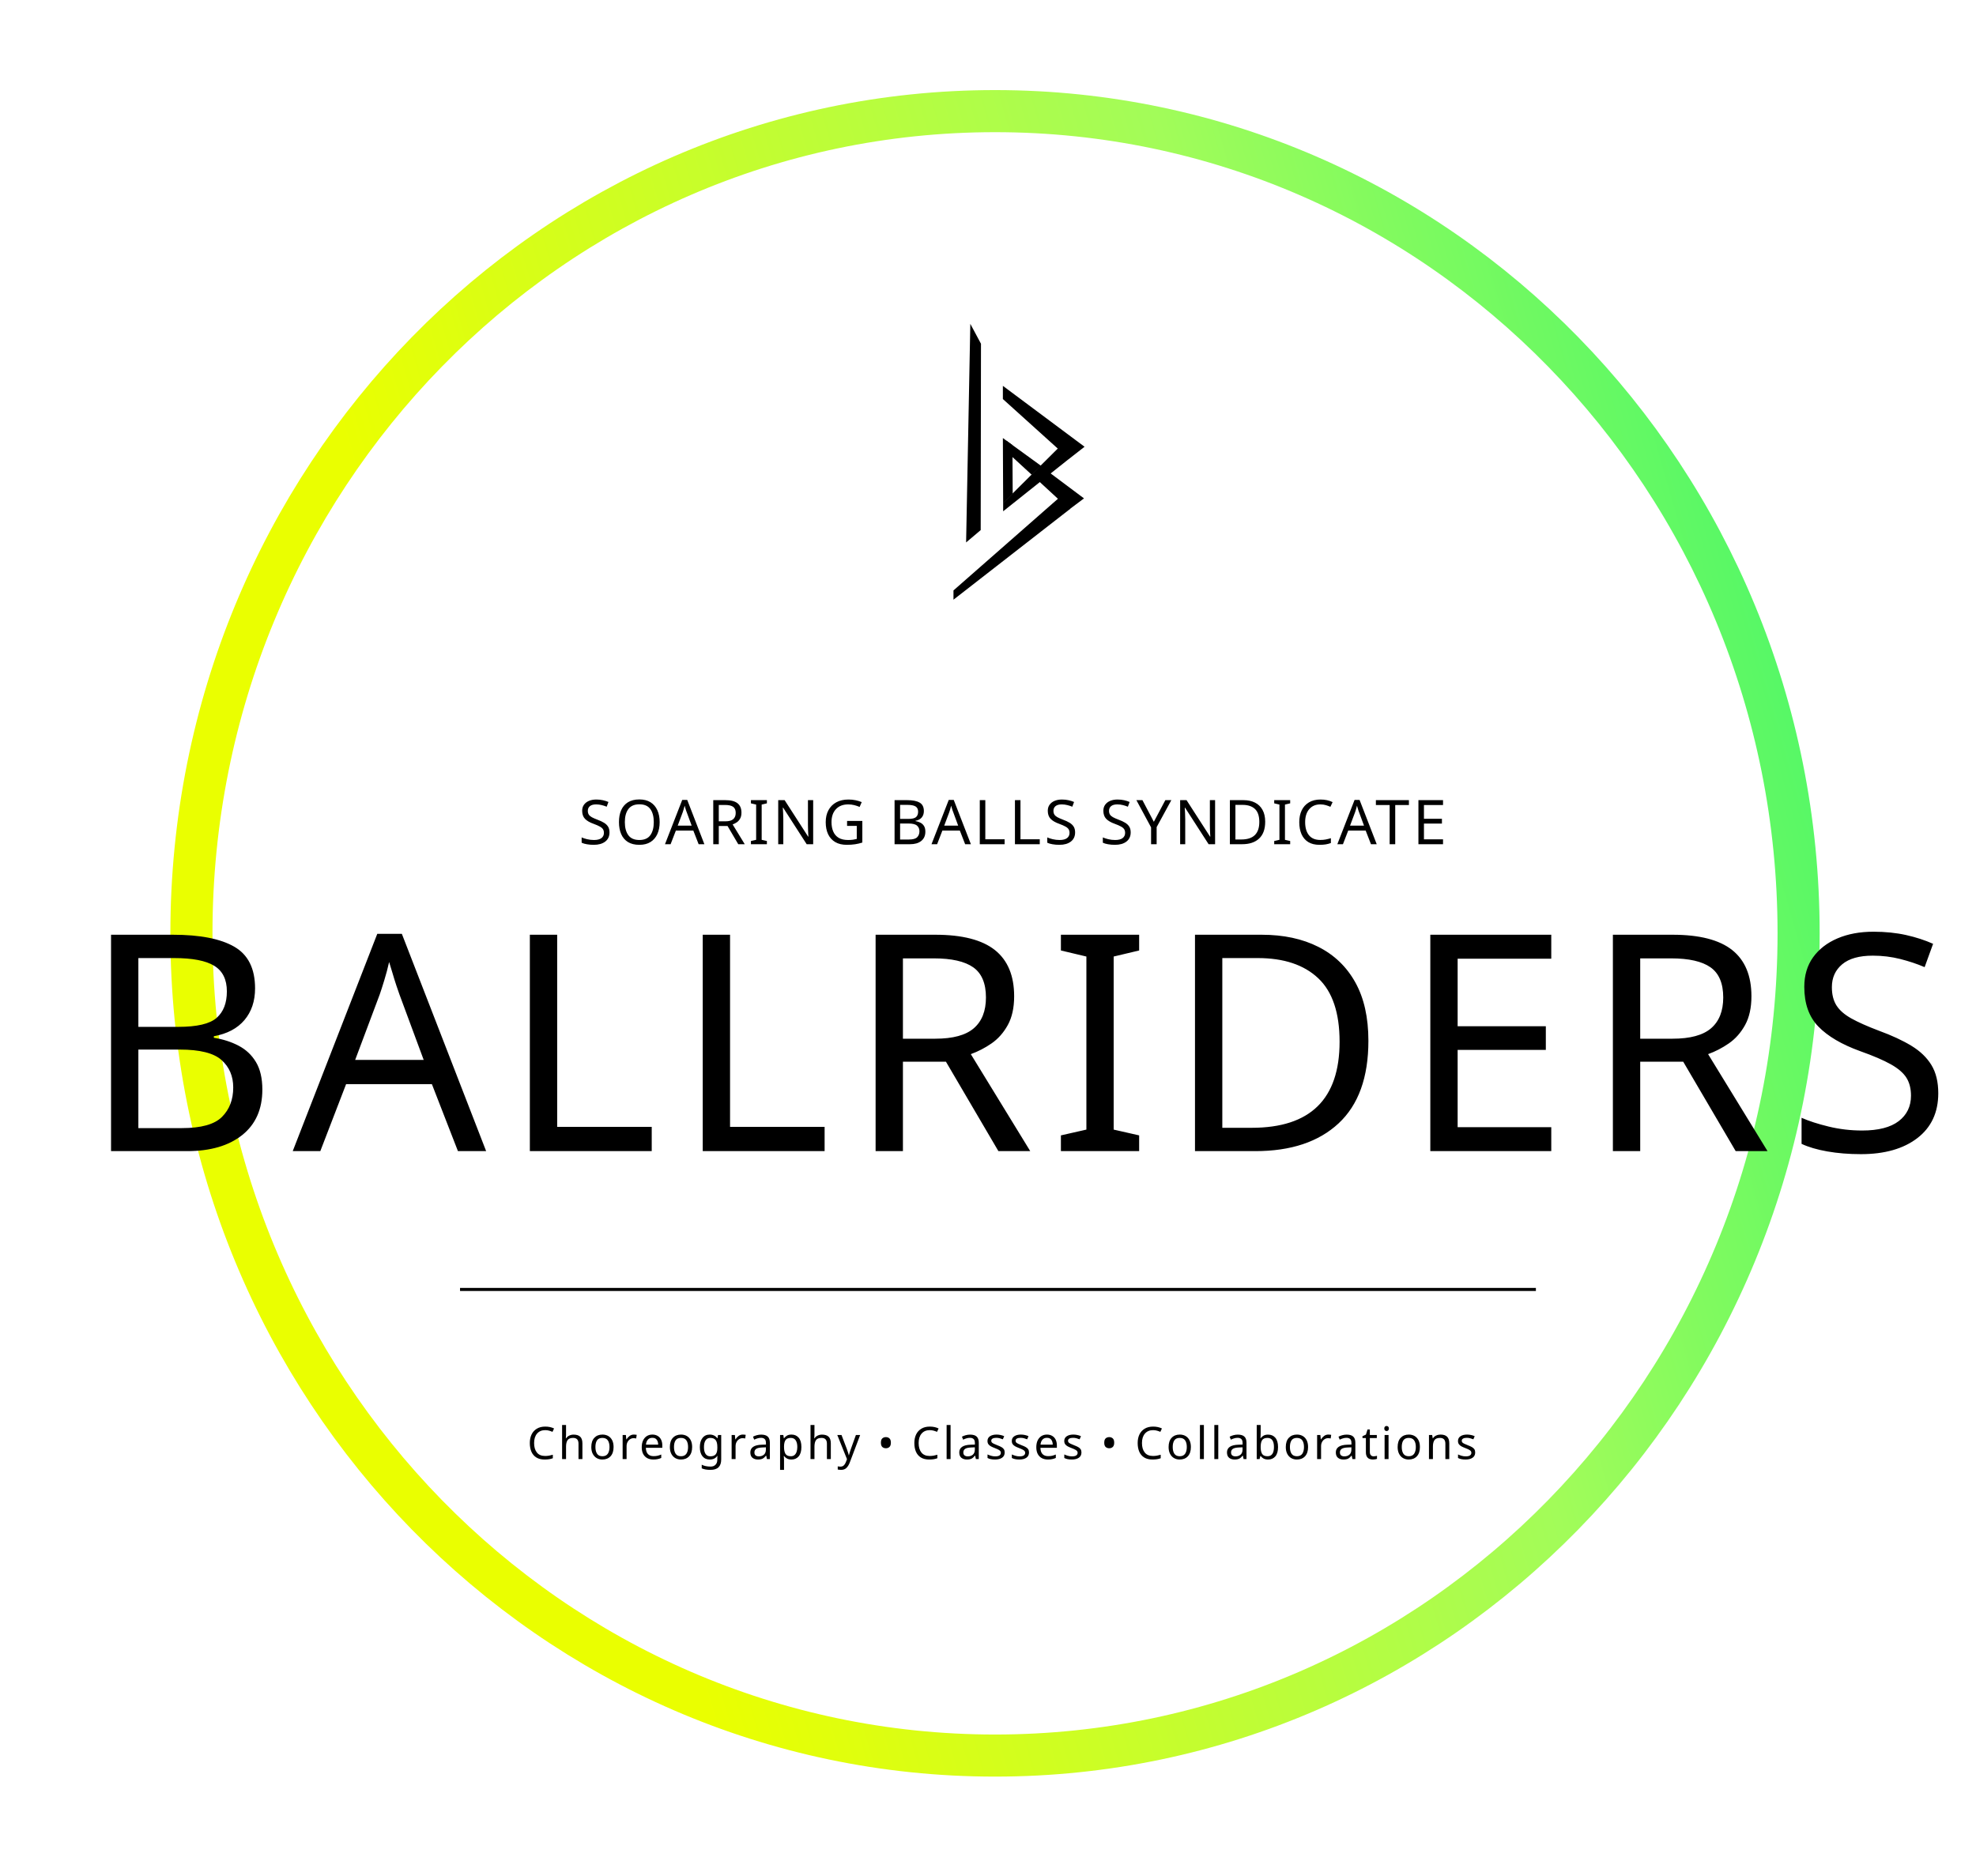
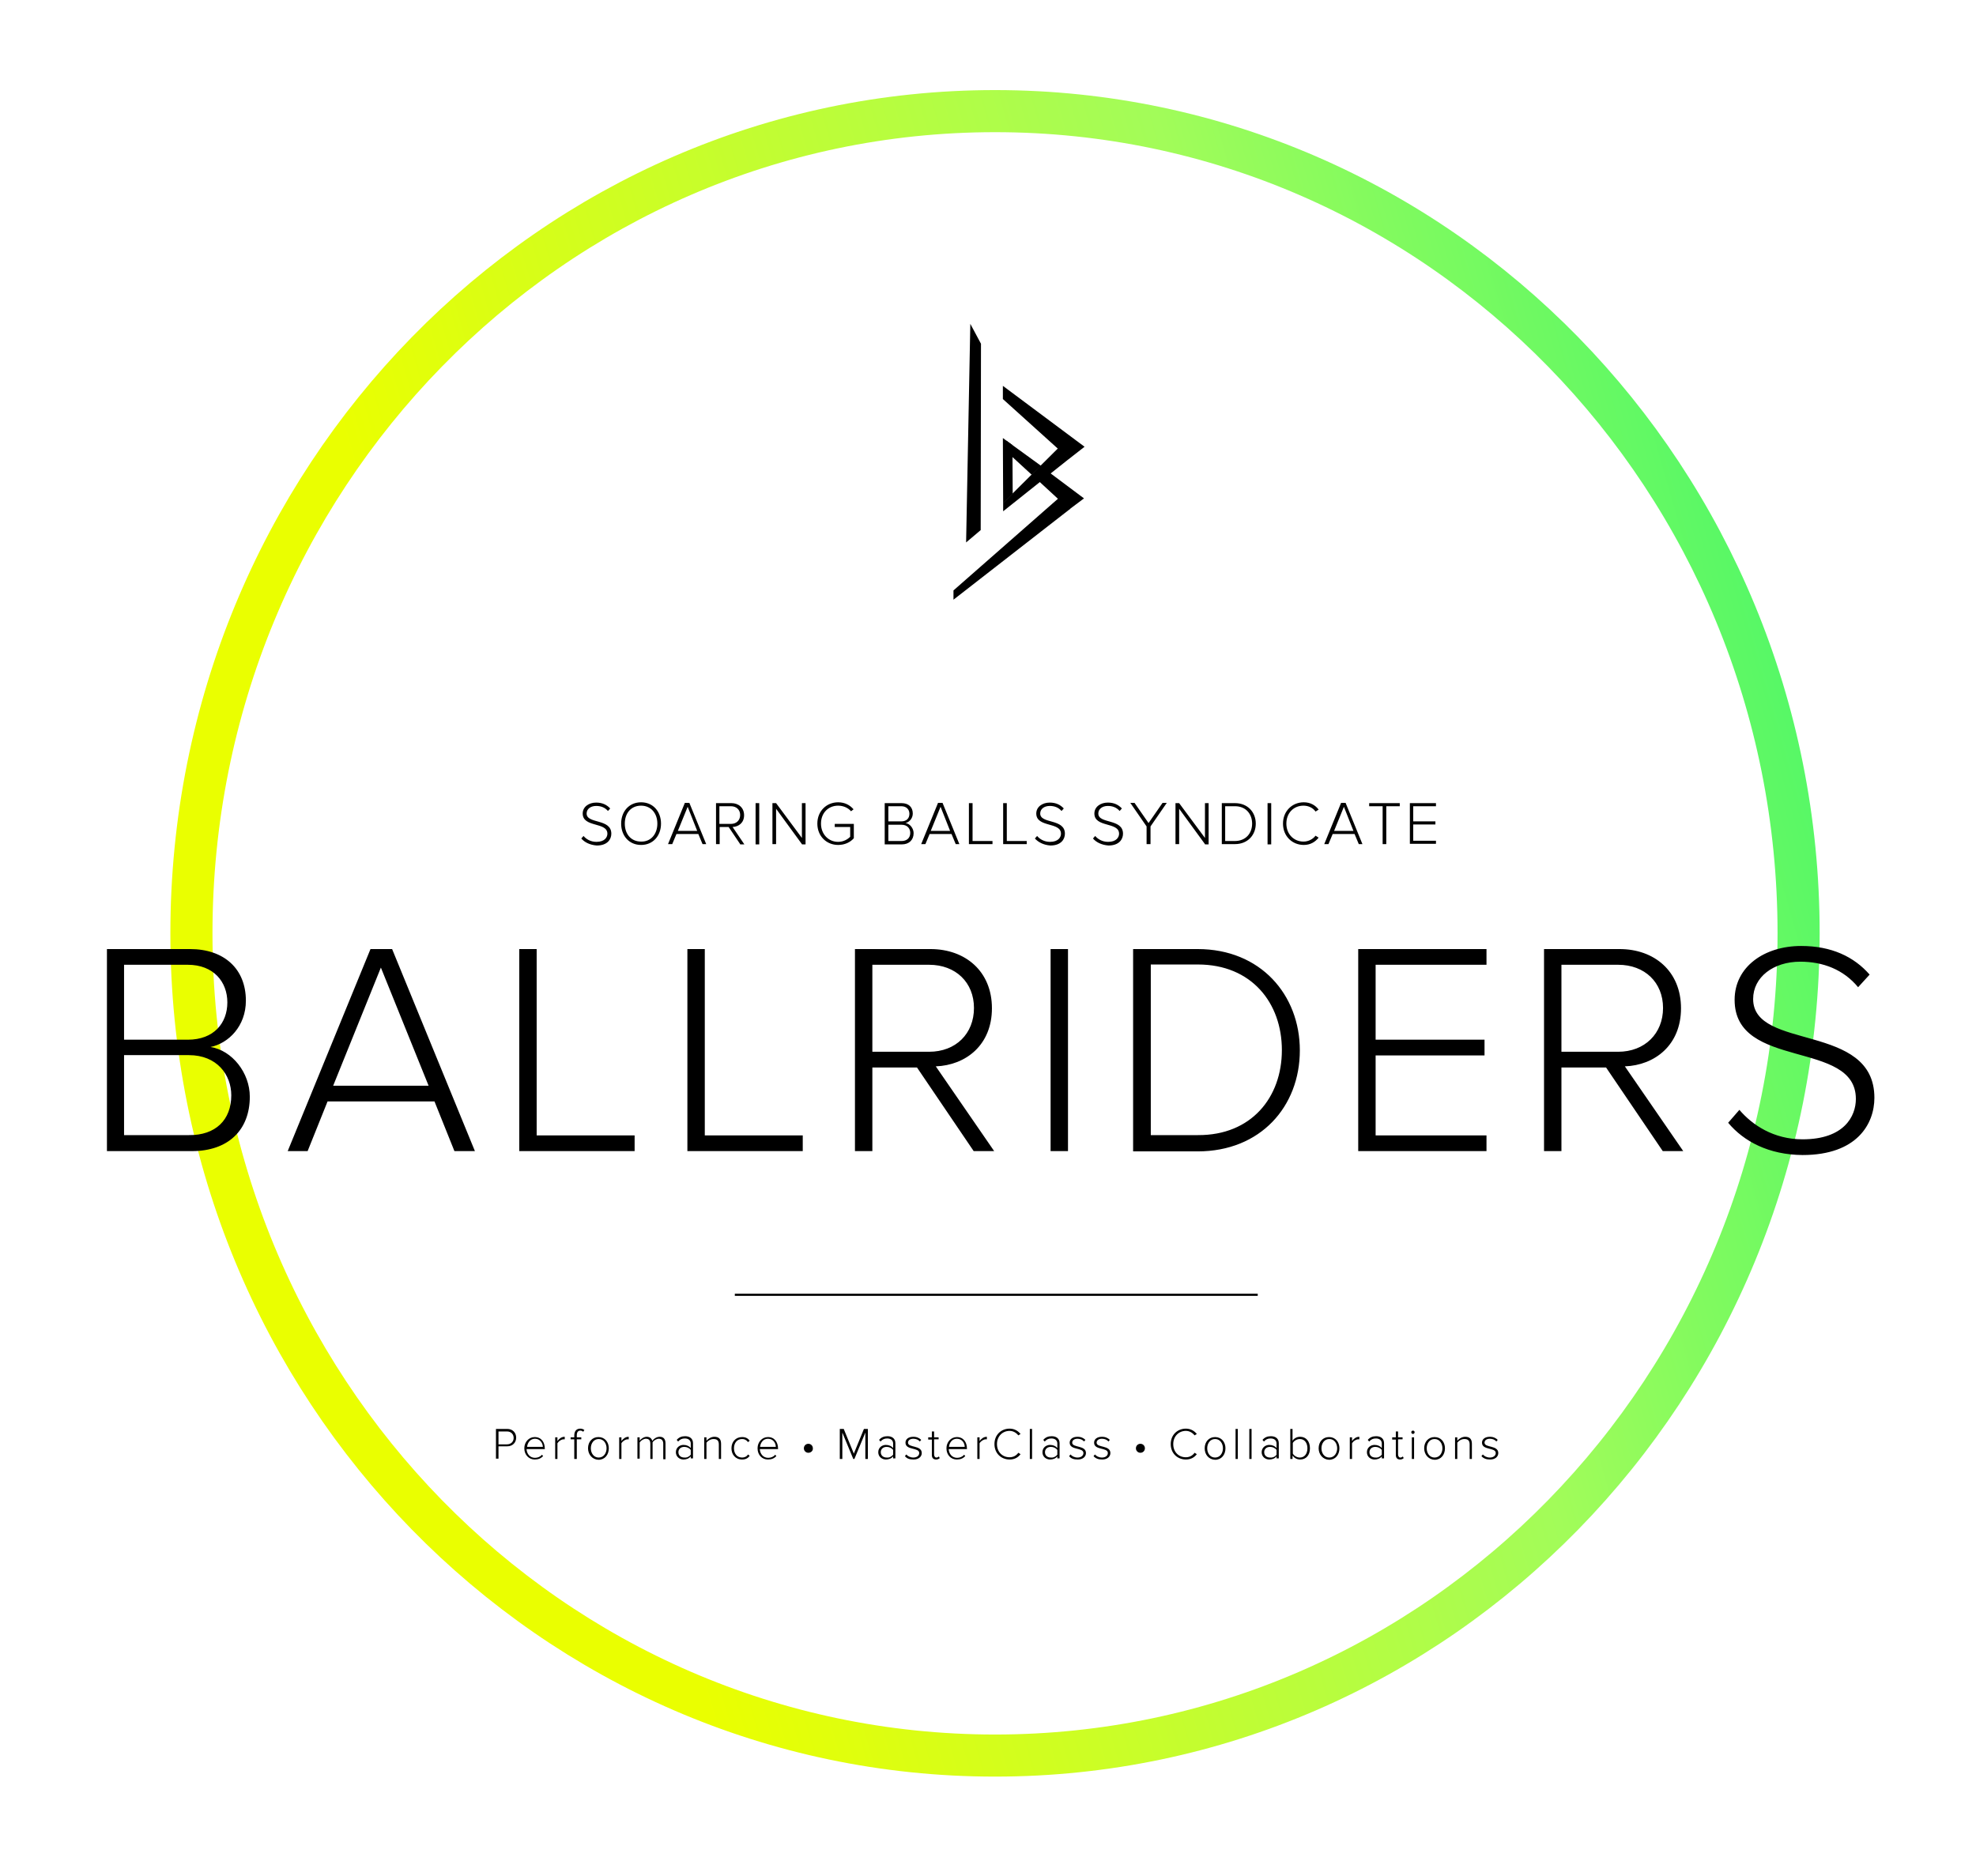
<svg xmlns="http://www.w3.org/2000/svg" viewBox="208.5 8.8 704 668.3">
-   <path fill="none" stroke="#000" stroke-width="1.094" d="M372.4 468.3h383.3" />
+   <path fill="none" stroke="#000" stroke-width=".763" d="M470.3 470.2h186.3" />
  <linearGradient id="a" gradientUnits="userSpaceOnUse" x1="280.055" y1="422.495" x2="845.966" y2="260.223">
    <stop offset="0" stop-color="#eaff00" />
    <stop offset=".203" stop-color="#eaff00" />
    <stop offset=".73" stop-color="#a2fc59" />
    <stop offset="1" stop-color="#57f866" />
  </linearGradient>
  <ellipse fill="none" stroke="url(#a)" stroke-width="15" stroke-miterlimit="10" cx="563" cy="341.4" rx="286.3" ry="293" />
-   <text transform="translate(414.6 309.636)" font-family="'ProximaNova-Light'" font-size="22" letter-spacing="1">SOARING BALLS SYNDICATE</text>
-   <text transform="translate(396.29 528.749)" font-family="'ProximaNova-Light'" font-size="16" letter-spacing="1">Choreography • Classes • Collaborations</text>
-   <text transform="translate(237.593 419.007)" font-family="'ProximaNova-Light'" font-size="108" letter-spacing="5">BALLRIDERS</text>
+   <path d="M415.6 307.6l.8-.9c.9 1.1 2.5 2.1 4.6 2.1 3 0 3.9-1.7 3.9-2.9 0-4.3-8.8-2.1-8.8-7.2 0-2.4 2.2-3.9 4.8-3.9 2.2 0 3.8.8 5 2.1l-.8.9c-1.1-1.3-2.6-1.8-4.2-1.8-2 0-3.4 1.1-3.4 2.7 0 3.8 8.8 1.7 8.8 7.2 0 1.9-1.3 4.2-5.2 4.2-2.5-.2-4.4-1.2-5.5-2.5zM429.8 302.3c0-4.3 2.8-7.6 7.1-7.6s7.1 3.3 7.1 7.6-2.8 7.6-7.1 7.6-7.1-3.3-7.1-7.6zm12.9 0c0-3.7-2.3-6.4-5.8-6.4-3.6 0-5.8 2.7-5.8 6.4s2.2 6.4 5.8 6.4c3.5.1 5.8-2.7 5.8-6.4zM458.8 309.6l-1.5-3.6h-7.8l-1.5 3.6h-1.5l6-14.7h1.6l6 14.7h-1.3zm-5.3-13.3l-3.5 8.6h6.9l-3.4-8.6zM472.2 309.6l-4.1-6.1h-3.2v6.1h-1.3V295h5.5c2.5 0 4.5 1.6 4.5 4.3 0 2.7-1.9 4.1-4.1 4.2l4.2 6.2h-1.5zm0-10.4c0-1.8-1.3-3.1-3.3-3.1h-4.1v6.3h4.1c2 0 3.3-1.3 3.3-3.2zM477.7 309.6V295h1.3v14.7h-1.3zM494.2 309.6L485 297v12.6h-1.3V295h1.3l9.2 12.4V295h1.3v14.7h-1.3zM499.7 302.3c0-4.5 3.3-7.6 7.4-7.6 2.4 0 4.2 1 5.5 2.5l-.9.7c-1-1.2-2.7-2-4.6-2-3.5 0-6.1 2.6-6.1 6.4 0 3.8 2.7 6.5 6.1 6.5 2 0 3.5-1 4.3-1.8v-3.5h-5.5v-1.1h6.8v5.1c-1.3 1.5-3.3 2.4-5.6 2.4-4.1 0-7.4-3.1-7.4-7.6zM523.7 309.6V295h6c2.5 0 4 1.4 4 3.7 0 1.8-1.3 3.1-2.6 3.4 1.6.2 2.9 1.9 2.9 3.6 0 2.4-1.6 4-4.2 4h-6.1zm8.8-10.8c0-1.5-1-2.7-2.9-2.7H525v5.4h4.6c1.9 0 2.9-1.1 2.9-2.7zm.3 6.8c0-1.5-1-2.9-3.1-2.9H525v5.8h4.7c1.9 0 3.1-1.1 3.1-2.9zM549 309.6l-1.5-3.6h-7.8l-1.5 3.6h-1.5l6-14.7h1.6l6 14.7H549zm-5.4-13.3l-3.5 8.6h6.9l-3.4-8.6zM553.7 309.6V295h1.3v13.5h7.1v1.1h-8.4zM565.9 309.6V295h1.3v13.5h7.1v1.1h-8.4zM577.2 307.6l.8-.9c.9 1.1 2.5 2.1 4.6 2.1 3 0 3.9-1.7 3.9-2.9 0-4.3-8.8-2.1-8.8-7.2 0-2.4 2.2-3.9 4.8-3.9 2.2 0 3.8.8 5 2.1l-.8.9c-1.1-1.3-2.6-1.8-4.2-1.8-2 0-3.4 1.1-3.4 2.7 0 3.8 8.8 1.7 8.8 7.2 0 1.9-1.3 4.2-5.2 4.2-2.5-.2-4.3-1.2-5.5-2.5zM597.9 307.6l.8-.9c.9 1.1 2.5 2.1 4.6 2.1 3 0 3.9-1.7 3.9-2.9 0-4.3-8.8-2.1-8.8-7.2 0-2.4 2.2-3.9 4.8-3.9 2.2 0 3.8.8 5 2.1l-.8.9c-1.1-1.3-2.6-1.8-4.2-1.8-2 0-3.4 1.1-3.4 2.7 0 3.8 8.8 1.7 8.8 7.2 0 1.9-1.3 4.2-5.2 4.2-2.5-.2-4.4-1.2-5.5-2.5zM617 309.6v-6.3l-5.8-8.4h1.5l5 7.2 5-7.2h1.5l-5.8 8.4v6.3H617zM637.8 309.6l-9.2-12.6v12.6h-1.3V295h1.3l9.2 12.4V295h1.3v14.7h-1.3zM643.8 309.6V295h4.7c4.6 0 7.4 3.3 7.4 7.3 0 4.1-2.9 7.3-7.4 7.3h-4.7zm10.8-7.3c0-3.4-2.2-6.2-6.1-6.2H645v12.4h3.4c4 0 6.2-2.8 6.2-6.2zM660.1 309.6V295h1.3v14.7h-1.3zM665.6 302.3c0-4.5 3.3-7.6 7.4-7.6 2.3 0 4.1 1 5.3 2.6l-1.1.7c-.9-1.3-2.5-2.1-4.3-2.1-3.5 0-6.1 2.6-6.1 6.4 0 3.8 2.7 6.4 6.1 6.4 1.8 0 3.4-.9 4.3-2.1l1.1.7c-1.3 1.6-3 2.6-5.3 2.6-4.1 0-7.4-3.1-7.4-7.6zM692.6 309.6l-1.5-3.6h-7.8l-1.5 3.6h-1.5l6-14.7h1.6l6 14.7h-1.3zm-5.3-13.3l-3.5 8.6h6.9l-3.4-8.6zM701.1 309.6v-13.5h-4.8V295h10.9v1.1h-4.8v13.5h-1.3zM710.8 309.6V295h9.3v1.1H712v5.4h7.9v1.1H712v5.8h8.1v1.1h-9.3z" />
+   <g>
+     <path d="M385.2 528.7V518h4c2 0 3.2 1.4 3.2 3.1s-1.2 3.1-3.2 3.1h-3.1v4.4h-.9zm6.3-7.5c0-1.3-.9-2.3-2.4-2.3h-3v4.6h3c1.5 0 2.4-1 2.4-2.3zM395.3 524.9c0-2.2 1.6-4 3.7-4 2.4 0 3.6 1.9 3.6 4.1v.2h-6.5c.1 1.7 1.2 3.1 3 3.1 1 0 1.9-.4 2.5-1.1l.4.5c-.8.8-1.7 1.2-3 1.2-2 0-3.7-1.6-3.7-4zm3.8-3.4c-1.8 0-2.7 1.6-2.8 2.9h5.6c0-1.2-.9-2.9-2.8-2.9zM406.3 528.7V521h.8v1.3c.7-.9 1.5-1.5 2.6-1.5v.9h-.4c-.8 0-1.8.7-2.2 1.4v5.6h-.8zM413.1 528.7v-7h-1.3v-.7h1.3v-.7c0-1.5.8-2.4 2.1-2.4.5 0 1 .1 1.5.5l-.4.6c-.3-.2-.6-.4-1-.4-.9 0-1.3.6-1.3 1.7v.7h1.6v.7H414v7h-.9zM418 524.9c0-2.3 1.5-4 3.7-4 2.3 0 3.7 1.8 3.7 4 0 2.3-1.4 4.1-3.7 4.1-2.2-.1-3.7-1.9-3.7-4.1zm6.6 0c0-1.7-1-3.3-2.8-3.3-1.8 0-2.8 1.6-2.8 3.3 0 1.7 1 3.3 2.8 3.3 1.8 0 2.8-1.6 2.8-3.3zM429.1 528.7V521h.8v1.3c.7-.9 1.5-1.5 2.6-1.5v.9h-.4c-.8 0-1.8.7-2.2 1.4v5.6h-.8zM444.8 528.7v-5.4c0-1.1-.5-1.8-1.6-1.8-.8 0-1.8.6-2.2 1.3v5.9h-.8v-5.4c0-1.1-.4-1.8-1.6-1.8-.8 0-1.7.6-2.2 1.3v5.8h-.8V521h.8v1.2c.3-.5 1.4-1.4 2.5-1.4 1.2 0 1.8.7 2 1.5.4-.7 1.5-1.5 2.6-1.5 1.4 0 2.1.8 2.1 2.4v5.6h-.8zM454.6 528.7v-.9c-.7.8-1.6 1.1-2.6 1.1-1.3 0-2.7-.9-2.7-2.6 0-1.7 1.4-2.6 2.7-2.6 1.1 0 2 .4 2.6 1.1v-1.6c0-1.2-.9-1.8-2.1-1.8-1 0-1.7.3-2.4 1.1l-.5-.6c.8-.9 1.7-1.3 3-1.3 1.6 0 2.8.8 2.8 2.5v5.4h-.8zm0-1.5v-1.7c-.5-.7-1.4-1.1-2.3-1.1-1.3 0-2.1.8-2.1 1.9 0 1.1.8 1.9 2.1 1.9.9.1 1.7-.3 2.3-1zM464.6 528.7v-5.2c0-1.5-.8-1.9-1.9-1.9-1 0-2 .6-2.5 1.3v5.8h-.8V521h.8v1.2c.6-.7 1.7-1.4 2.8-1.4 1.6 0 2.4.8 2.4 2.5v5.4h-.8zM469.1 524.9c0-2.3 1.5-4 3.8-4 1.3 0 2.1.5 2.7 1.3l-.6.5c-.6-.8-1.3-1.1-2.1-1.1-1.8 0-2.9 1.4-2.9 3.3s1.1 3.3 2.9 3.3c.8 0 1.6-.3 2.1-1.1l.6.5c-.6.8-1.4 1.3-2.7 1.3-2.4 0-3.8-1.8-3.8-4zM478.4 524.9c0-2.2 1.6-4 3.7-4 2.4 0 3.6 1.9 3.6 4.1v.2h-6.5c.1 1.7 1.2 3.1 3 3.1 1 0 1.9-.4 2.5-1.1l.4.5c-.8.8-1.7 1.2-3 1.2-2.1 0-3.7-1.6-3.7-4zm3.7-3.4c-1.8 0-2.7 1.6-2.8 2.9h5.6c0-1.2-.8-2.9-2.8-2.9zM496.5 526.5c-.9 0-1.6-.7-1.6-1.6 0-.9.7-1.6 1.6-1.6.9 0 1.6.7 1.6 1.6.1.9-.7 1.6-1.6 1.6zM516.8 528.7v-9.4l-3.9 9.4h-.4l-3.9-9.4v9.4h-.9V518h1.4l3.6 8.8 3.6-8.8h1.4v10.7h-.9zM526.7 528.7v-.9c-.7.8-1.6 1.1-2.6 1.1-1.3 0-2.7-.9-2.7-2.6 0-1.7 1.4-2.6 2.7-2.6 1.1 0 2 .4 2.6 1.1v-1.6c0-1.2-.9-1.8-2.1-1.8-1 0-1.7.3-2.4 1.1l-.5-.6c.8-.9 1.7-1.3 3-1.3 1.6 0 2.8.8 2.8 2.5v5.4h-.8zm0-1.5v-1.7c-.5-.7-1.4-1.1-2.3-1.1-1.3 0-2.1.8-2.1 1.9 0 1.1.8 1.9 2.1 1.9.9.1 1.7-.3 2.3-1zM530.9 527.7l.5-.6c.5.6 1.4 1.1 2.5 1.1 1.3 0 2.1-.7 2.1-1.6 0-2.1-4.9-.9-4.9-3.7 0-1.2 1-2.1 2.8-2.1 1.3 0 2.2.5 2.8 1.1l-.5.6c-.4-.6-1.3-1-2.3-1-1.2 0-1.9.6-1.9 1.4 0 1.9 4.9.8 4.9 3.7 0 1.2-1 2.3-2.9 2.3-1.4 0-2.4-.3-3.1-1.2zM540.5 527.3v-5.5h-1.3v-.8h1.3v-2.1h.8v2.1h1.6v.7h-1.6v5.4c0 .6.3 1.1.8 1.1.4 0 .7-.2.9-.4l.3.6c-.3.3-.7.5-1.3.5-1 0-1.5-.6-1.5-1.6zM545.7 524.9c0-2.2 1.6-4 3.7-4 2.4 0 3.6 1.9 3.6 4.1v.2h-6.5c.1 1.7 1.2 3.1 3 3.1 1 0 1.9-.4 2.5-1.1l.4.5c-.8.8-1.7 1.2-3 1.2-2.1 0-3.7-1.6-3.7-4zm3.7-3.4c-1.8 0-2.7 1.6-2.8 2.9h5.6c0-1.2-.8-2.9-2.8-2.9zM556.7 528.7V521h.8v1.3c.7-.9 1.5-1.5 2.6-1.5v.9h-.4c-.8 0-1.8.7-2.2 1.4v5.6h-.8zM562.8 523.4c0-3.3 2.4-5.5 5.4-5.5 1.7 0 3 .8 3.9 1.9l-.8.5c-.7-.9-1.8-1.6-3.1-1.6-2.5 0-4.5 1.9-4.5 4.7 0 2.8 1.9 4.7 4.5 4.7 1.3 0 2.4-.6 3.1-1.6l.8.5c-.9 1.2-2.2 1.9-3.9 1.9-3 0-5.4-2.2-5.4-5.5zM575.4 528.7V518h.8v10.7h-.8zM585.2 528.7v-.9c-.7.8-1.6 1.1-2.6 1.1-1.3 0-2.7-.9-2.7-2.6 0-1.7 1.4-2.6 2.7-2.6 1.1 0 2 .4 2.6 1.1v-1.6c0-1.2-.9-1.8-2.1-1.8-1 0-1.7.3-2.4 1.1l-.5-.6c.8-.9 1.7-1.3 3-1.3 1.6 0 2.8.8 2.8 2.5v5.4h-.8zm0-1.5v-1.7c-.5-.7-1.4-1.1-2.3-1.1-1.3 0-2.1.8-2.1 1.9 0 1.1.8 1.9 2.1 1.9.9.1 1.7-.3 2.3-1zM589.4 527.7l.5-.6c.5.6 1.4 1.1 2.5 1.1 1.3 0 2.1-.7 2.1-1.6 0-2.1-4.9-.9-4.9-3.7 0-1.2 1-2.1 2.8-2.1 1.3 0 2.2.5 2.8 1.1l-.5.6c-.4-.6-1.3-1-2.3-1-1.2 0-1.9.6-1.9 1.4 0 1.9 4.9.8 4.9 3.7 0 1.2-1 2.3-2.9 2.3-1.4 0-2.4-.3-3.1-1.2zM598.1 527.7l.5-.6c.5.6 1.4 1.1 2.5 1.1 1.3 0 2.1-.7 2.1-1.6 0-2.1-4.9-.9-4.9-3.7 0-1.2 1-2.1 2.8-2.1 1.3 0 2.2.5 2.8 1.1l-.5.6c-.4-.6-1.3-1-2.3-1-1.2 0-1.9.6-1.9 1.4 0 1.9 4.9.8 4.9 3.7 0 1.2-1 2.3-2.9 2.3-1.3 0-2.3-.3-3.1-1.2zM614.8 526.5c-.9 0-1.6-.7-1.6-1.6 0-.9.7-1.6 1.6-1.6.9 0 1.6.7 1.6 1.6 0 .9-.7 1.6-1.6 1.6zM625.6 523.4c0-3.3 2.4-5.5 5.4-5.5 1.7 0 3 .8 3.9 1.9l-.8.5c-.7-.9-1.8-1.6-3.1-1.6-2.5 0-4.5 1.9-4.5 4.7 0 2.8 1.9 4.7 4.5 4.7 1.3 0 2.4-.6 3.1-1.6l.8.5c-.9 1.2-2.2 1.9-3.9 1.9-3 0-5.4-2.2-5.4-5.5zM637.7 524.9c0-2.3 1.5-4 3.7-4 2.3 0 3.7 1.8 3.7 4 0 2.3-1.4 4.1-3.7 4.1-2.3-.1-3.7-1.9-3.7-4.1zm6.5 0c0-1.7-1-3.3-2.8-3.3-1.8 0-2.8 1.6-2.8 3.3 0 1.7 1 3.3 2.8 3.3 1.8 0 2.8-1.6 2.8-3.3zM648.7 528.7V518h.8v10.7h-.8zM653.6 528.7V518h.8v10.7h-.8zM663.3 528.7v-.9c-.7.8-1.6 1.1-2.6 1.1-1.3 0-2.7-.9-2.7-2.6 0-1.7 1.4-2.6 2.7-2.6 1.1 0 2 .4 2.6 1.1v-1.6c0-1.2-.9-1.8-2.1-1.8-1 0-1.7.3-2.4 1.1l-.5-.6c.8-.9 1.7-1.3 3-1.3 1.6 0 2.8.8 2.8 2.5v5.4h-.8zm0-1.5v-1.7c-.5-.7-1.4-1.1-2.3-1.1-1.3 0-2.1.8-2.1 1.9 0 1.1.8 1.9 2.1 1.9.9.1 1.8-.3 2.3-1zM668.2 528.7V518h.8v4.2c.6-.9 1.6-1.4 2.7-1.4 2.1 0 3.5 1.6 3.5 4.1 0 2.5-1.4 4-3.5 4-1.2 0-2.1-.6-2.7-1.4v1.2h-.8zm3.4-.5c1.7 0 2.7-1.4 2.7-3.3s-1-3.3-2.7-3.3c-1.1 0-2.1.7-2.5 1.4v3.8c.4.7 1.4 1.4 2.5 1.4zM678.3 524.9c0-2.3 1.5-4 3.7-4 2.3 0 3.7 1.8 3.7 4 0 2.3-1.4 4.1-3.7 4.1-2.2-.1-3.7-1.9-3.7-4.1zm6.6 0c0-1.7-1-3.3-2.8-3.3-1.8 0-2.8 1.6-2.8 3.3 0 1.7 1 3.3 2.8 3.3 1.8 0 2.8-1.6 2.8-3.3zM689.4 528.7V521h.8v1.3c.7-.9 1.5-1.5 2.6-1.5v.9h-.4c-.8 0-1.8.7-2.2 1.4v5.6h-.8zM700.8 528.7v-.9c-.7.8-1.6 1.1-2.6 1.1-1.3 0-2.7-.9-2.7-2.6 0-1.7 1.4-2.6 2.7-2.6 1.1 0 2 .4 2.6 1.1v-1.6c0-1.2-.9-1.8-2.1-1.8-1 0-1.7.3-2.4 1.1l-.5-.6c.8-.9 1.7-1.3 3-1.3 1.6 0 2.8.8 2.8 2.5v5.4h-.8zm0-1.5v-1.7c-.5-.7-1.4-1.1-2.3-1.1-1.3 0-2.1.8-2.1 1.9 0 1.1.8 1.9 2.1 1.9.9.1 1.7-.3 2.3-1zM705.8 527.3v-5.5h-1.3v-.8h1.3v-2.1h.8v2.1h1.6v.7h-1.6v5.4c0 .6.3 1.1.8 1.1.4 0 .7-.2.9-.4l.3.6c-.3.3-.7.5-1.3.5-1 0-1.5-.6-1.5-1.6zM711.3 519.2c0-.4.3-.6.6-.6.4 0 .6.3.6.6s-.3.6-.6.6-.6-.3-.6-.6zm.2 9.5V521h.8v7.7h-.8zM715.9 524.9c0-2.3 1.5-4 3.7-4 2.3 0 3.7 1.8 3.7 4 0 2.3-1.4 4.1-3.7 4.1-2.2-.1-3.7-1.9-3.7-4.1zm6.5 0c0-1.7-1-3.3-2.8-3.3-1.8 0-2.8 1.6-2.8 3.3 0 1.7 1 3.3 2.8 3.3 1.8 0 2.8-1.6 2.8-3.3zM732.1 528.7v-5.2c0-1.5-.8-1.9-1.9-1.9-1 0-2 .6-2.5 1.3v5.8h-.8V521h.8v1.2c.6-.7 1.7-1.4 2.8-1.4 1.6 0 2.4.8 2.4 2.5v5.4h-.8zM736.3 527.7l.5-.6c.5.6 1.4 1.1 2.5 1.1 1.3 0 2.1-.7 2.1-1.6 0-2.1-4.9-.9-4.9-3.7 0-1.2 1-2.1 2.8-2.1 1.3 0 2.2.5 2.8 1.1l-.5.6c-.4-.6-1.3-1-2.3-1-1.2 0-1.9.6-1.9 1.4 0 1.9 4.9.8 4.9 3.7 0 1.2-1 2.3-2.9 2.3-1.3 0-2.3-.3-3.1-1.2z" />
+   </g>
+   <g>
+     <path d="M246.6 419v-72h29.6c12.1 0 19.9 7 19.9 18.4 0 9.1-6.2 15.2-12.6 16.5 7.7 1.2 14 9.2 14 17.7 0 12-7.8 19.4-20.6 19.4h-30.3zm42.9-53c0-7.3-4.9-13.4-14.1-13.4h-22.7v26.7h22.7c9.3 0 14.1-5.9 14.1-13.3zm1.4 33.1c0-7.3-5.1-14.3-15.1-14.3h-23.1v28.5h23.1c9.5.1 15.1-5.4 15.1-14.2zM370.4 419l-7.1-17.7h-38.1l-7.1 17.7H311l29.5-72h7.7l29.5 72h-7.3zm-26.2-65.4l-17 42.1h34l-17-42.1zM393.5 419v-72h6.2v66.4h34.9v5.6h-41.1zM453.4 419v-72h6.2v66.4h34.9v5.6h-41.1zM555.4 419l-20.2-29.8h-15.9V419h-6.2v-72H540c12.4 0 21.9 7.9 21.9 21.1 0 13.1-9.3 20.3-20 20.7l20.8 30.2h-7.3zm.1-51c0-9.1-6.5-15.4-16-15.4h-20.2v31h20.2c9.6 0 16-6.5 16-15.6zM582.8 419v-72h6.2v72h-6.2zM612.2 419v-72h23c22.4 0 36.4 16.3 36.4 36.1 0 20-14 36-36.4 36h-23zm53-36c0-16.8-10.8-30.5-29.9-30.5h-16.8v60.8h16.8c19 .1 29.9-13.4 29.9-30.3zM692.4 419v-72h45.7v5.6h-39.5v26.7h38.8v5.6h-38.8v28.5h39.5v5.6h-45.7zM800.9 419l-20.2-29.8h-15.9V419h-6.2v-72h26.9c12.4 0 21.9 7.9 21.9 21.1 0 13.1-9.3 20.3-20 20.7l20.8 30.2h-7.3zm.1-51c0-9.1-6.5-15.4-16-15.4h-20.2v31H785c9.5 0 16-6.5 16-15.6zM824.2 408.9l4-4.6c4.6 5.4 12.2 10.5 22.5 10.5 14.8 0 19-8.2 19-14.4 0-21.2-43.2-10.2-43.2-35.3 0-11.8 10.6-19.2 23.7-19.2 10.8 0 18.8 3.8 24.4 10.2l-4.1 4.5c-5.2-6.3-12.5-9.1-20.6-9.1-9.6 0-16.8 5.5-16.8 13.3 0 18.5 43.2 8.3 43.2 35.2 0 9.3-6.2 20.4-25.6 20.4-12-.1-20.9-4.8-26.5-11.5z" />
+   </g>
  <path d="M567 165.8l12.4 9-3.3 3.2-7.4-6.8zM557.9 197.7l-5.2 4.4 1.5-77.9 3.8 7.1zM589.4 172.3L565.8 151v-4.7l29.1 21.7zM589.7 190.2l-41.5 32.3v-3.3l37.6-33z" />
  <path d="M565.8 164.9l3.4 2.5.1 17.4-3.4 3.3z" />
  <path d="M589.5 172.2L565.9 191v-3l19.7-19.6z" />
  <path d="M589.5 190.3l-12.7-11.7 2.4-3.8 15.5 11.6z" />
</svg>
